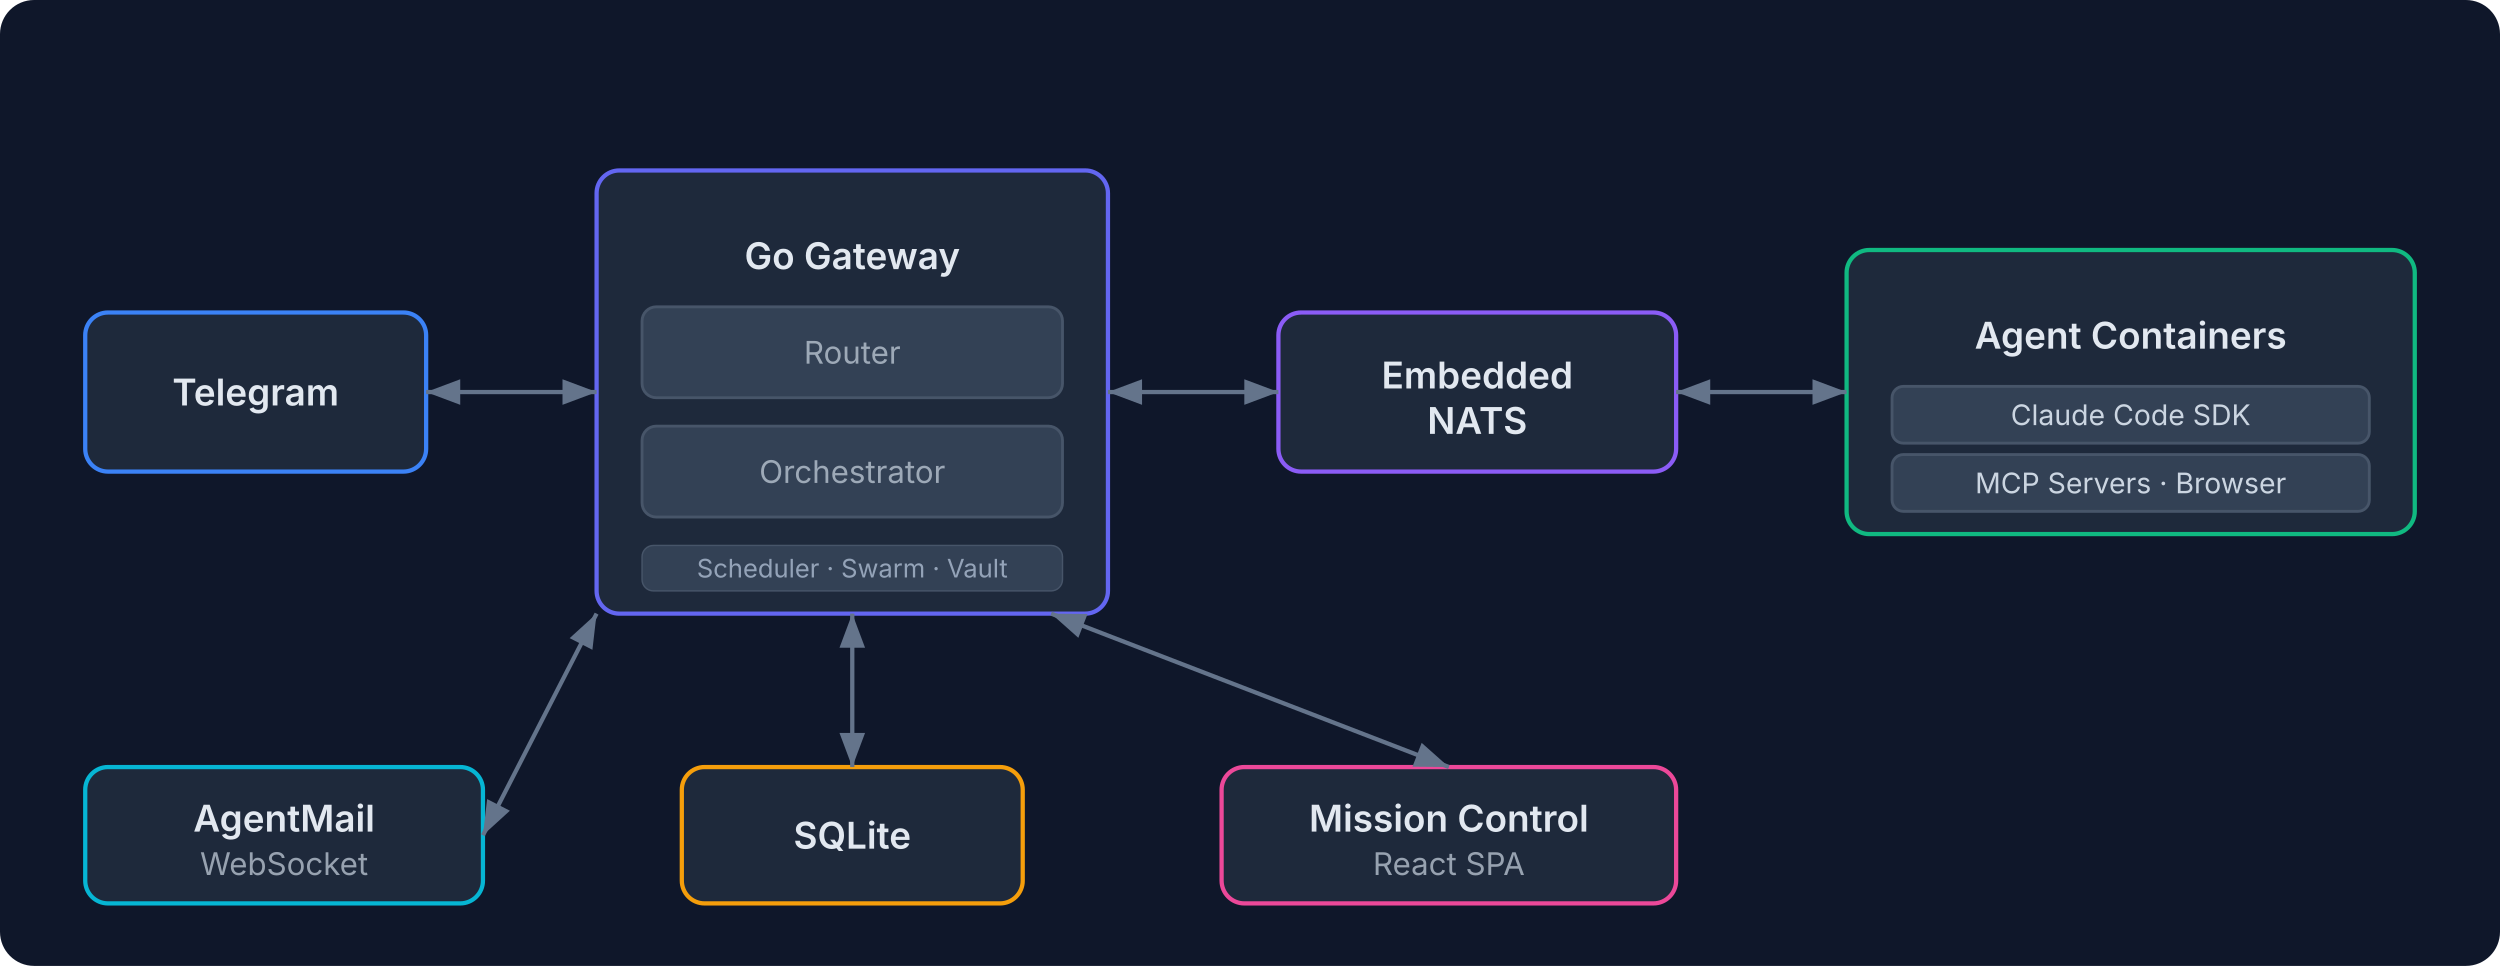
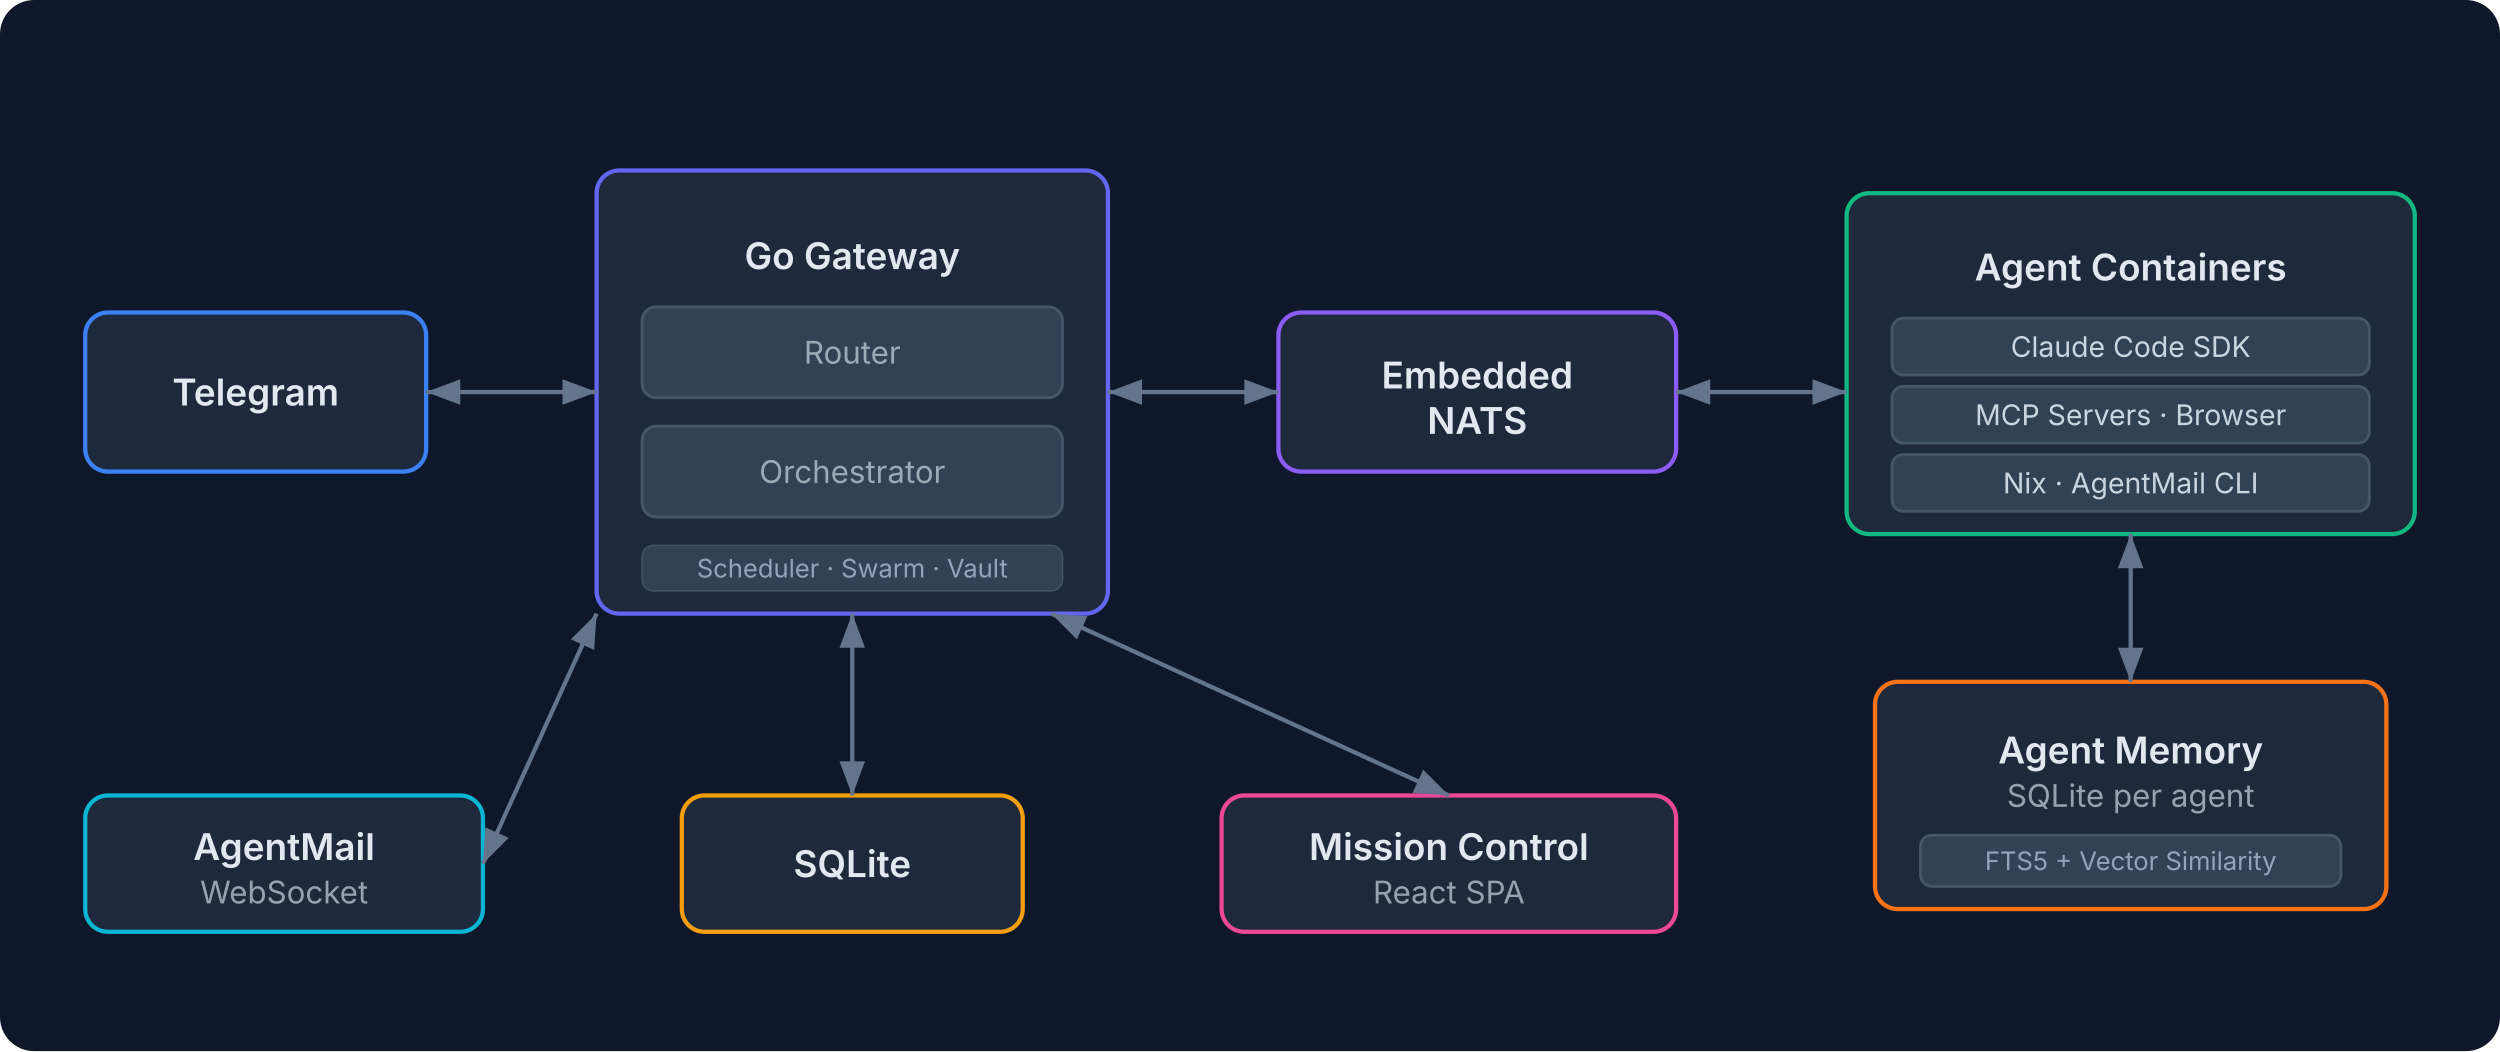
- <svg xmlns="http://www.w3.org/2000/svg" viewBox="0 0 880 340" font-family="Inter, -apple-system, system-ui, sans-serif" font-size="13">
+ <svg xmlns="http://www.w3.org/2000/svg" viewBox="0 0 880 370" font-family="Inter, -apple-system, system-ui, sans-serif" font-size="13">
  <defs>
    <style>
      .box { rx: 8; ry: 8; stroke-width: 1.5; }
      .label { text-anchor: middle; dominant-baseline: central; font-weight: 600; }
      .sublabel { text-anchor: middle; dominant-baseline: central; font-weight: 400; font-size: 11; opacity: 0.7; }
      .arrow { stroke-width: 1.5; fill: none; marker-end: url(#arrowhead); }
      .arrow-both { stroke-width: 1.5; fill: none; marker-start: url(#arrowhead-rev); marker-end: url(#arrowhead); }
    </style>
    <marker id="arrowhead" markerWidth="8" markerHeight="6" refX="8" refY="3" orient="auto">
      <path d="M0,0 L8,3 L0,6" fill="#64748b" />
    </marker>
    <marker id="arrowhead-rev" markerWidth="8" markerHeight="6" refX="0" refY="3" orient="auto">
      <path d="M8,0 L0,3 L8,6" fill="#64748b" />
    </marker>
  </defs>
-   <rect width="880" height="340" fill="#0f172a" rx="12" />
+   <rect width="880" height="370" fill="#0f172a" rx="12" />
  <rect x="30" y="110" width="120" height="56" class="box" fill="#1e293b" stroke="#3b82f6" />
  <text x="90" y="138" class="label" fill="#e2e8f0">Telegram</text>
  <rect x="210" y="60" width="180" height="156" class="box" fill="#1e293b" stroke="#6366f1" />
  <text x="300" y="90" class="label" fill="#e2e8f0">Go Gateway</text>
  <rect x="226" y="108" width="148" height="32" rx="5" fill="#334155" stroke="#475569" stroke-width="1" />
  <text x="300" y="124" class="sublabel" fill="#cbd5e1">Router</text>
  <rect x="226" y="150" width="148" height="32" rx="5" fill="#334155" stroke="#475569" stroke-width="1" />
  <text x="300" y="166" class="sublabel" fill="#cbd5e1">Orchestrator</text>
  <rect x="226" y="192" width="148" height="16" rx="4" fill="#334155" stroke="#475569" stroke-width="0.5" />
  <text x="300" y="200" fill="#94a3b8" font-size="9" text-anchor="middle" dominant-baseline="central">Scheduler · Swarm · Vault</text>
  <rect x="450" y="110" width="140" height="56" class="box" fill="#1e293b" stroke="#8b5cf6" />
  <text x="520" y="132" class="label" fill="#e2e8f0">Embedded</text>
  <text x="520" y="148" class="label" fill="#e2e8f0">NATS</text>
-   <rect x="650" y="88" width="200" height="100" class="box" fill="#1e293b" stroke="#10b981" />
-   <text x="750" y="118" class="label" fill="#e2e8f0">Agent Containers</text>
+   <rect x="650" y="68" width="200" height="120" class="box" fill="#1e293b" stroke="#10b981" />
+   <text x="750" y="94" class="label" fill="#e2e8f0">Agent Containers</text>
+   <rect x="666" y="112" width="168" height="20" rx="4" fill="#334155" stroke="#475569" stroke-width="1" />
+   <text x="750" y="122" fill="#cbd5e1" font-size="10" text-anchor="middle" dominant-baseline="central">Claude Code SDK</text>
  <rect x="666" y="136" width="168" height="20" rx="4" fill="#334155" stroke="#475569" stroke-width="1" />
-   <text x="750" y="146" fill="#cbd5e1" font-size="10" text-anchor="middle" dominant-baseline="central">Claude Code SDK</text>
+   <text x="750" y="146" fill="#cbd5e1" font-size="10" text-anchor="middle" dominant-baseline="central">MCP Servers · Browser</text>
  <rect x="666" y="160" width="168" height="20" rx="4" fill="#334155" stroke="#475569" stroke-width="1" />
-   <text x="750" y="170" fill="#cbd5e1" font-size="10" text-anchor="middle" dominant-baseline="central">MCP Servers · Browser</text>
-   <rect x="240" y="270" width="120" height="48" class="box" fill="#1e293b" stroke="#f59e0b" />
-   <text x="300" y="294" class="label" fill="#e2e8f0">SQLite</text>
-   <rect x="430" y="270" width="160" height="48" class="box" fill="#1e293b" stroke="#ec4899" />
-   <text x="510" y="288" class="label" fill="#e2e8f0">Mission Control</text>
-   <text x="510" y="304" class="sublabel" fill="#cbd5e1">React SPA</text>
-   <rect x="30" y="270" width="140" height="48" class="box" fill="#1e293b" stroke="#06b6d4" />
-   <text x="100" y="288" class="label" fill="#e2e8f0">AgentMail</text>
-   <text x="100" y="304" class="sublabel" fill="#cbd5e1">WebSocket</text>
+   <text x="750" y="170" fill="#cbd5e1" font-size="10" text-anchor="middle" dominant-baseline="central">Nix · AgentMail CLI</text>
+   <rect x="660" y="240" width="180" height="80" class="box" fill="#1e293b" stroke="#f97316" />
+   <text x="750" y="264" class="label" fill="#e2e8f0">Agent Memory</text>
+   <text x="750" y="280" class="sublabel" fill="#cbd5e1">SQLite per agent</text>
+   <rect x="676" y="294" width="148" height="18" rx="4" fill="#334155" stroke="#475569" stroke-width="1" />
+   <text x="750" y="303" fill="#94a3b8" font-size="9" text-anchor="middle" dominant-baseline="central">FTS5 + Vector Similarity</text>
+   <rect x="240" y="280" width="120" height="48" class="box" fill="#1e293b" stroke="#f59e0b" />
+   <text x="300" y="304" class="label" fill="#e2e8f0">SQLite</text>
+   <rect x="430" y="280" width="160" height="48" class="box" fill="#1e293b" stroke="#ec4899" />
+   <text x="510" y="298" class="label" fill="#e2e8f0">Mission Control</text>
+   <text x="510" y="314" class="sublabel" fill="#cbd5e1">React SPA</text>
+   <rect x="30" y="280" width="140" height="48" class="box" fill="#1e293b" stroke="#06b6d4" />
+   <text x="100" y="298" class="label" fill="#e2e8f0">AgentMail</text>
+   <text x="100" y="314" class="sublabel" fill="#cbd5e1">WebSocket</text>
  <line x1="150" y1="138" x2="210" y2="138" class="arrow-both" stroke="#64748b" />
  <line x1="390" y1="138" x2="450" y2="138" class="arrow-both" stroke="#64748b" />
  <line x1="590" y1="138" x2="650" y2="138" class="arrow-both" stroke="#64748b" />
-   <line x1="300" y1="216" x2="300" y2="270" class="arrow-both" stroke="#64748b" />
-   <line x1="370" y1="216" x2="510" y2="270" class="arrow-both" stroke="#64748b" />
-   <line x1="170" y1="294" x2="210" y2="216" class="arrow-both" stroke="#64748b" />
+   <line x1="300" y1="216" x2="300" y2="280" class="arrow-both" stroke="#64748b" />
+   <line x1="370" y1="216" x2="510" y2="280" class="arrow-both" stroke="#64748b" />
+   <line x1="170" y1="304" x2="210" y2="216" class="arrow-both" stroke="#64748b" />
+   <line x1="750" y1="188" x2="750" y2="240" class="arrow-both" stroke="#64748b" />
</svg>
